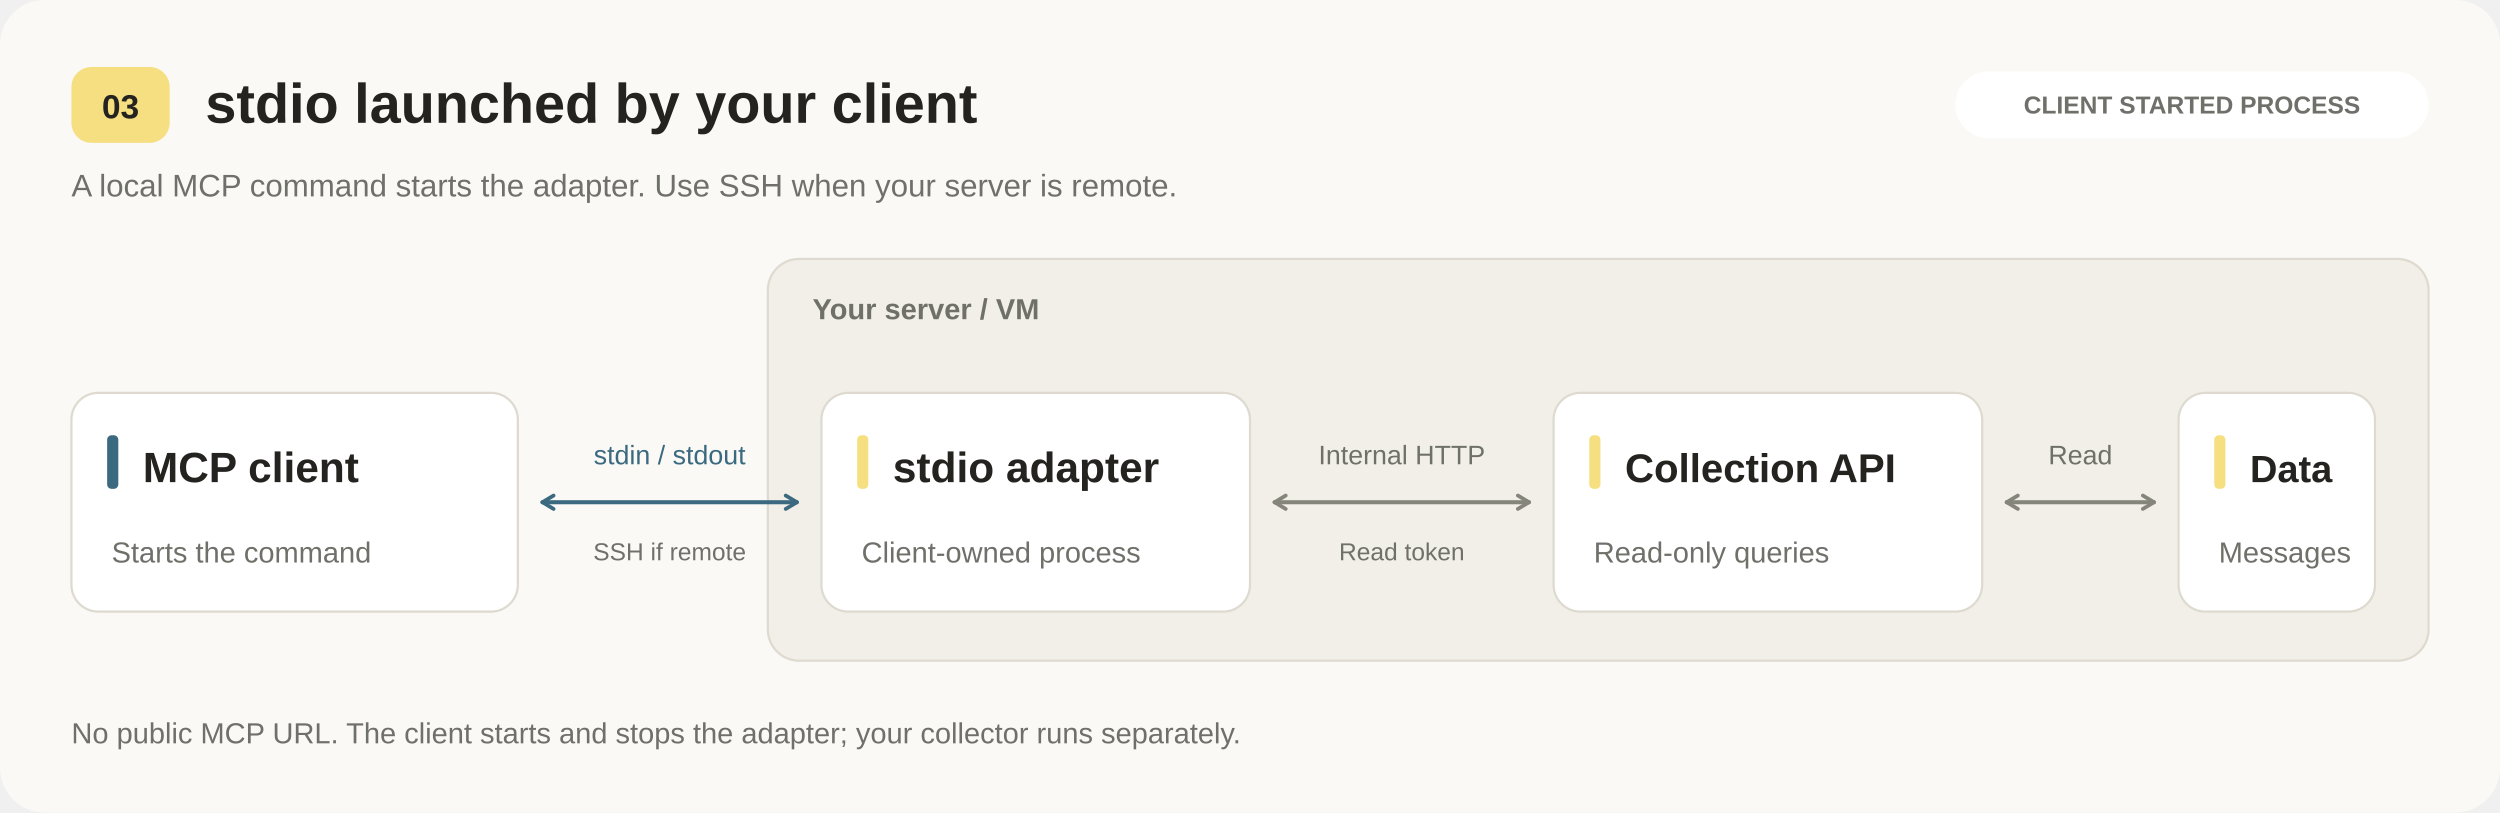
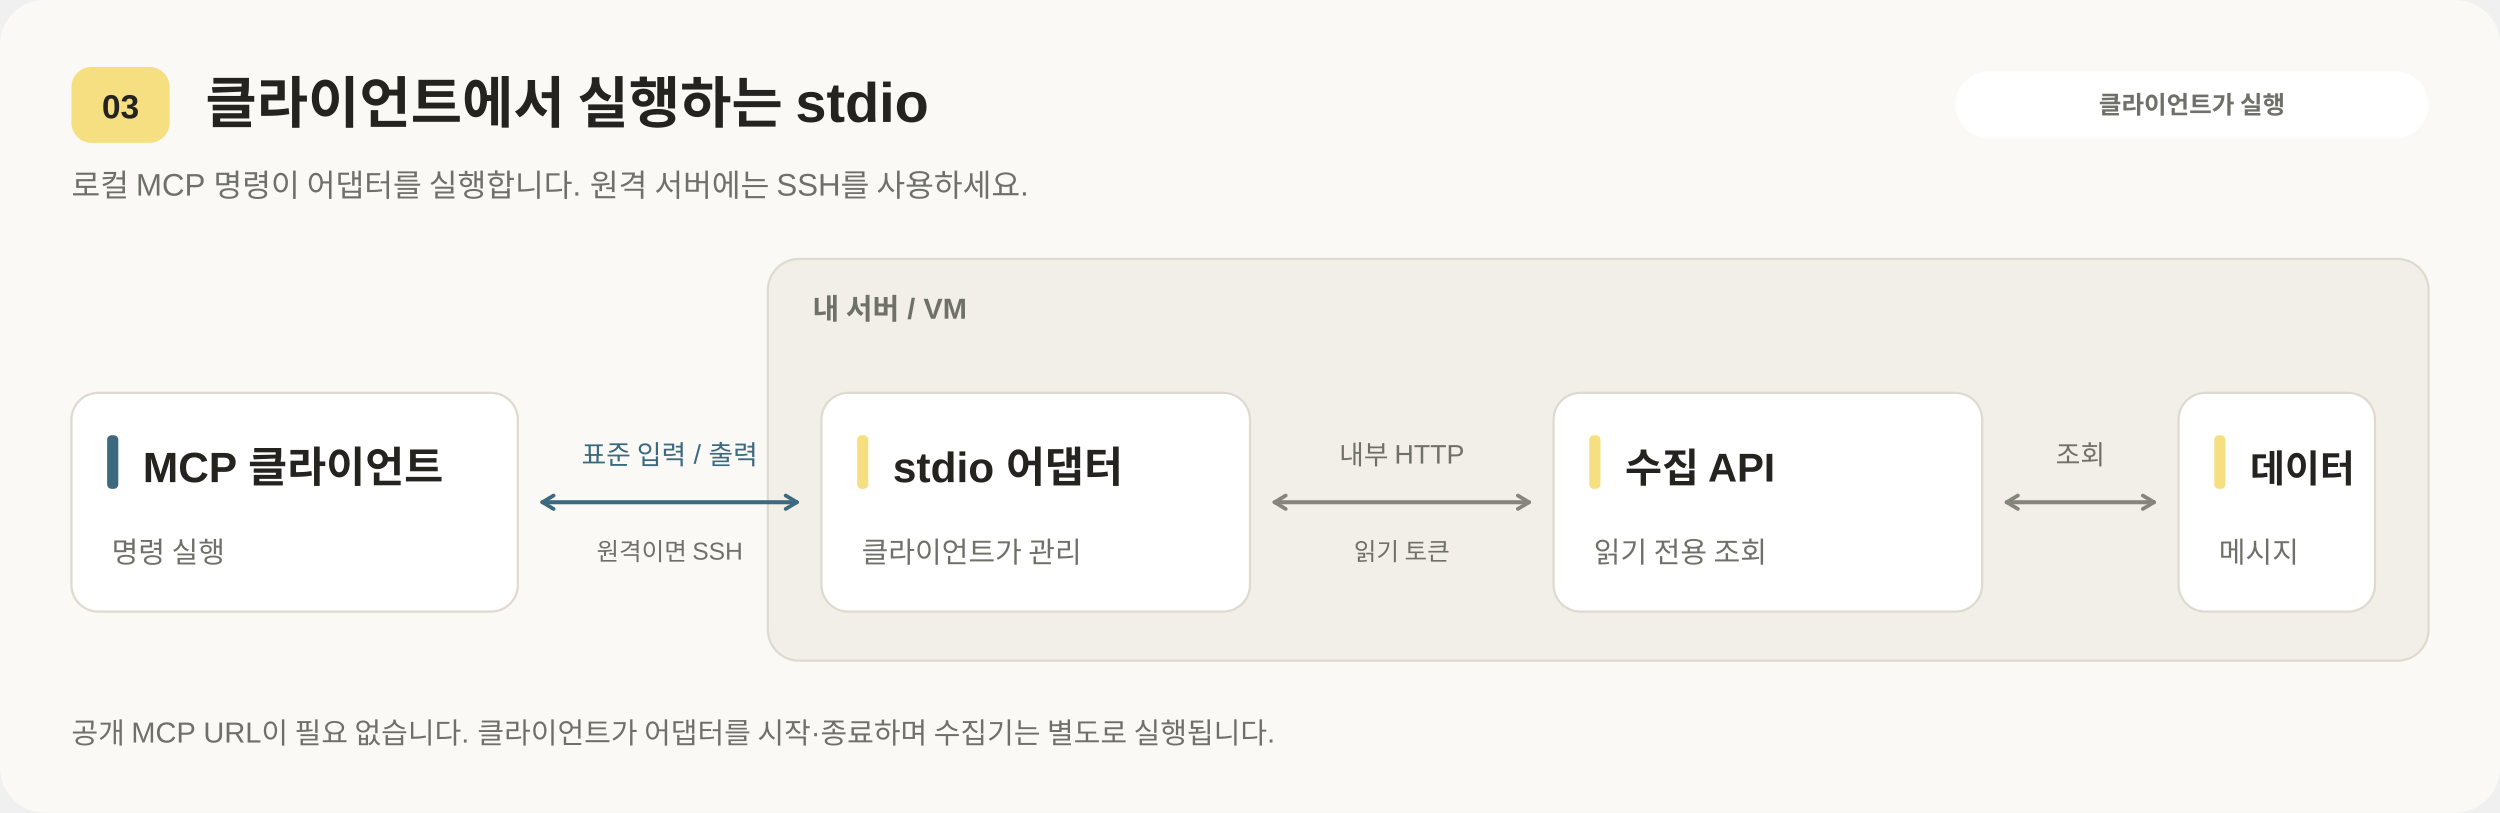
<svg xmlns="http://www.w3.org/2000/svg" width="1120" height="364" viewBox="0 0 1120 364" role="img" aria-labelledby="title desc">
  <defs>
    <marker id="arrow-line" markerWidth="9" markerHeight="9" refX="7" refY="4.5" orient="auto-start-reverse" markerUnits="userSpaceOnUse">
      <path d="M2 1.5 7 4.5 2 7.5" fill="none" stroke="#85857b" stroke-width="1.7" stroke-linecap="round" stroke-linejoin="round" />
    </marker>
    <marker id="arrow-blue" markerWidth="9" markerHeight="9" refX="7" refY="4.5" orient="auto-start-reverse" markerUnits="userSpaceOnUse">
      <path d="M2 1.5 7 4.5 2 7.5" fill="none" stroke="#3b697f" stroke-width="1.7" stroke-linecap="round" stroke-linejoin="round" />
    </marker>
    <marker id="arrow-goldink" markerWidth="9" markerHeight="9" refX="7" refY="4.5" orient="auto-start-reverse" markerUnits="userSpaceOnUse">
      <path d="M2 1.5 7 4.5 2 7.5" fill="none" stroke="#8c691e" stroke-width="1.7" stroke-linecap="round" stroke-linejoin="round" />
    </marker>
    <marker id="arrow-green" markerWidth="9" markerHeight="9" refX="7" refY="4.5" orient="auto-start-reverse" markerUnits="userSpaceOnUse">
      <path d="M2 1.5 7 4.5 2 7.5" fill="none" stroke="#47735e" stroke-width="1.7" stroke-linecap="round" stroke-linejoin="round" />
    </marker>
  </defs>
  <rect x="0" y="0" width="1120" height="364" rx="20" fill="#faf9f6" stroke="none" />
  <rect x="32" y="30" width="44" height="34" rx="9" fill="#f6df80" stroke="none" />
  <text x="54" y="53" font-family="-apple-system,BlinkMacSystemFont,'Segoe UI',Arial,sans-serif" font-size="15" font-weight="700" fill="#242320" text-anchor="middle">03</text>
-   <text x="92" y="55" font-family="-apple-system,BlinkMacSystemFont,'Segoe UI',Arial,sans-serif" font-size="25" font-weight="650" fill="#242320" text-anchor="start">stdio launched by your client</text>
-   <text x="32" y="88" font-family="-apple-system,BlinkMacSystemFont,'Segoe UI',Arial,sans-serif" font-size="14" font-weight="400" fill="#6f7069" text-anchor="start">A local MCP command starts the adapter. Use SSH when your server is remote.</text>
+   <text x="92" y="55" font-family="-apple-system,BlinkMacSystemFont,'Segoe UI',Arial,sans-serif" font-size="25" font-weight="650" fill="#242320" text-anchor="start">클라이언트에서 실행하는 stdio</text>
+   <text x="32" y="88" font-family="-apple-system,BlinkMacSystemFont,'Segoe UI',Arial,sans-serif" font-size="14" font-weight="400" fill="#6f7069" text-anchor="start">로컬 MCP 명령이 어댑터를 실행합니다. 원격 서버에는 SSH를 사용하세요.</text>
  <rect x="876" y="32" width="212" height="30" rx="15.0" fill="#ffffff" stroke="none" />
-   <text x="982.0" y="50.85" font-family="-apple-system,BlinkMacSystemFont,'Segoe UI',Arial,sans-serif" font-size="11" font-weight="600" fill="#6f7069" text-anchor="middle">CLIENT STARTED PROCESS</text>
+   <text x="982.0" y="50.85" font-family="-apple-system,BlinkMacSystemFont,'Segoe UI',Arial,sans-serif" font-size="11" font-weight="600" fill="#6f7069" text-anchor="middle">클라이언트가 실행</text>
  <rect x="344" y="116" width="744" height="180" rx="14" fill="#f1efe7" stroke="#dedad0" />
-   <text x="364" y="143" font-family="-apple-system,BlinkMacSystemFont,'Segoe UI',Arial,sans-serif" font-size="13" font-weight="600" fill="#6f7069" text-anchor="start">Your server / VM</text>
+   <text x="364" y="143" font-family="-apple-system,BlinkMacSystemFont,'Segoe UI',Arial,sans-serif" font-size="13" font-weight="600" fill="#6f7069" text-anchor="start">내 서버 / VM</text>
  <rect x="32" y="176" width="200" height="98" rx="12" fill="#ffffff" stroke="#dedad0" />
  <rect x="48" y="195" width="5" height="24" rx="2" fill="#3b697f" stroke="none" />
-   <text x="64" y="216" font-family="-apple-system,BlinkMacSystemFont,'Segoe UI',Arial,sans-serif" font-size="19" font-weight="600" fill="#242320" text-anchor="start">MCP client</text>
-   <text x="50" y="252" font-family="-apple-system,BlinkMacSystemFont,'Segoe UI',Arial,sans-serif" font-size="13" font-weight="400" fill="#6f7069" text-anchor="start">Starts the command</text>
+   <text x="64" y="216" font-family="-apple-system,BlinkMacSystemFont,'Segoe UI',Arial,sans-serif" font-size="19" font-weight="600" fill="#242320" text-anchor="start">MCP 클라이언트</text>
+   <text x="50" y="252" font-family="-apple-system,BlinkMacSystemFont,'Segoe UI',Arial,sans-serif" font-size="13" font-weight="400" fill="#6f7069" text-anchor="start">명령 실행</text>
  <rect x="368" y="176" width="192" height="98" rx="12" fill="#ffffff" stroke="#dedad0" />
  <rect x="384" y="195" width="5" height="24" rx="2" fill="#f6df80" stroke="none" />
-   <text x="400" y="216" font-family="-apple-system,BlinkMacSystemFont,'Segoe UI',Arial,sans-serif" font-size="19" font-weight="600" fill="#242320" text-anchor="start">stdio adapter</text>
-   <text x="386" y="252" font-family="-apple-system,BlinkMacSystemFont,'Segoe UI',Arial,sans-serif" font-size="13" font-weight="400" fill="#6f7069" text-anchor="start">Client-owned process</text>
+   <text x="400" y="216" font-family="-apple-system,BlinkMacSystemFont,'Segoe UI',Arial,sans-serif" font-size="19" font-weight="600" fill="#242320" text-anchor="start">stdio 어댑터</text>
+   <text x="386" y="252" font-family="-apple-system,BlinkMacSystemFont,'Segoe UI',Arial,sans-serif" font-size="13" font-weight="400" fill="#6f7069" text-anchor="start">클라이언트가 관리</text>
  <rect x="696" y="176" width="192" height="98" rx="12" fill="#ffffff" stroke="#dedad0" />
  <rect x="712" y="195" width="5" height="24" rx="2" fill="#f6df80" stroke="none" />
-   <text x="728" y="216" font-family="-apple-system,BlinkMacSystemFont,'Segoe UI',Arial,sans-serif" font-size="18" font-weight="600" fill="#242320" text-anchor="start">Collection API</text>
-   <text x="714" y="252" font-family="-apple-system,BlinkMacSystemFont,'Segoe UI',Arial,sans-serif" font-size="13" font-weight="400" fill="#6f7069" text-anchor="start">Read-only queries</text>
+   <text x="728" y="216" font-family="-apple-system,BlinkMacSystemFont,'Segoe UI',Arial,sans-serif" font-size="18" font-weight="600" fill="#242320" text-anchor="start">수집 API</text>
+   <text x="714" y="252" font-family="-apple-system,BlinkMacSystemFont,'Segoe UI',Arial,sans-serif" font-size="13" font-weight="400" fill="#6f7069" text-anchor="start">읽기 전용 조회</text>
  <rect x="976" y="176" width="88" height="98" rx="12" fill="#ffffff" stroke="#dedad0" />
  <rect x="992" y="195" width="5" height="24" rx="2" fill="#f6df80" stroke="none" />
-   <text x="1008" y="216" font-family="-apple-system,BlinkMacSystemFont,'Segoe UI',Arial,sans-serif" font-size="17" font-weight="600" fill="#242320" text-anchor="start">Data</text>
-   <text x="994" y="252" font-family="-apple-system,BlinkMacSystemFont,'Segoe UI',Arial,sans-serif" font-size="13" font-weight="400" fill="#6f7069" text-anchor="start">Messages</text>
+   <text x="1008" y="216" font-family="-apple-system,BlinkMacSystemFont,'Segoe UI',Arial,sans-serif" font-size="17" font-weight="600" fill="#242320" text-anchor="start">데이터</text>
+   <text x="994" y="252" font-family="-apple-system,BlinkMacSystemFont,'Segoe UI',Arial,sans-serif" font-size="13" font-weight="400" fill="#6f7069" text-anchor="start">메시지</text>
  <path d="M243 225 L357 225" fill="none" stroke="#3b697f" stroke-width="1.8" stroke-linecap="round" stroke-linejoin="round" marker-start="url(#arrow-blue)" marker-end="url(#arrow-blue)" />
-   <text x="300" y="208" font-family="-apple-system,BlinkMacSystemFont,'Segoe UI',Arial,sans-serif" font-size="12" font-weight="400" fill="#3b697f" text-anchor="middle">stdin / stdout</text>
-   <text x="300" y="251" font-family="-apple-system,BlinkMacSystemFont,'Segoe UI',Arial,sans-serif" font-size="11" font-weight="400" fill="#6f7069" text-anchor="middle">SSH if remote</text>
+   <text x="300" y="208" font-family="-apple-system,BlinkMacSystemFont,'Segoe UI',Arial,sans-serif" font-size="12" font-weight="400" fill="#3b697f" text-anchor="middle">표준 입력 / 출력</text>
+   <text x="300" y="251" font-family="-apple-system,BlinkMacSystemFont,'Segoe UI',Arial,sans-serif" font-size="11" font-weight="400" fill="#6f7069" text-anchor="middle">원격이면 SSH</text>
  <path d="M571 225 L685 225" fill="none" stroke="#85857b" stroke-width="1.8" stroke-linecap="round" stroke-linejoin="round" marker-start="url(#arrow-line)" marker-end="url(#arrow-line)" />
-   <text x="628" y="208" font-family="-apple-system,BlinkMacSystemFont,'Segoe UI',Arial,sans-serif" font-size="12" font-weight="400" fill="#6f7069" text-anchor="middle">Internal HTTP</text>
-   <text x="628" y="251" font-family="-apple-system,BlinkMacSystemFont,'Segoe UI',Arial,sans-serif" font-size="11" font-weight="400" fill="#6f7069" text-anchor="middle">Read token</text>
+   <text x="628" y="208" font-family="-apple-system,BlinkMacSystemFont,'Segoe UI',Arial,sans-serif" font-size="12" font-weight="400" fill="#6f7069" text-anchor="middle">내부 HTTP</text>
+   <text x="628" y="251" font-family="-apple-system,BlinkMacSystemFont,'Segoe UI',Arial,sans-serif" font-size="11" font-weight="400" fill="#6f7069" text-anchor="middle">읽기 토큰</text>
  <path d="M899 225 L965 225" fill="none" stroke="#85857b" stroke-width="1.8" stroke-linecap="round" stroke-linejoin="round" marker-start="url(#arrow-line)" marker-end="url(#arrow-line)" />
-   <text x="932" y="208" font-family="-apple-system,BlinkMacSystemFont,'Segoe UI',Arial,sans-serif" font-size="12" font-weight="400" fill="#6f7069" text-anchor="middle">Read</text>
-   <text x="32" y="333" font-family="-apple-system,BlinkMacSystemFont,'Segoe UI',Arial,sans-serif" font-size="13" font-weight="400" fill="#6f7069" text-anchor="start">No public MCP URL. The client starts and stops the adapter; your collector runs separately.</text>
+   <text x="932" y="208" font-family="-apple-system,BlinkMacSystemFont,'Segoe UI',Arial,sans-serif" font-size="12" font-weight="400" fill="#6f7069" text-anchor="middle">조회</text>
+   <text x="32" y="333" font-family="-apple-system,BlinkMacSystemFont,'Segoe UI',Arial,sans-serif" font-size="13" font-weight="400" fill="#6f7069" text-anchor="start">공개 MCP URL이 필요 없습니다. 클라이언트가 어댑터를 시작·종료하며 수집기는 별도로 실행됩니다.</text>
</svg>
